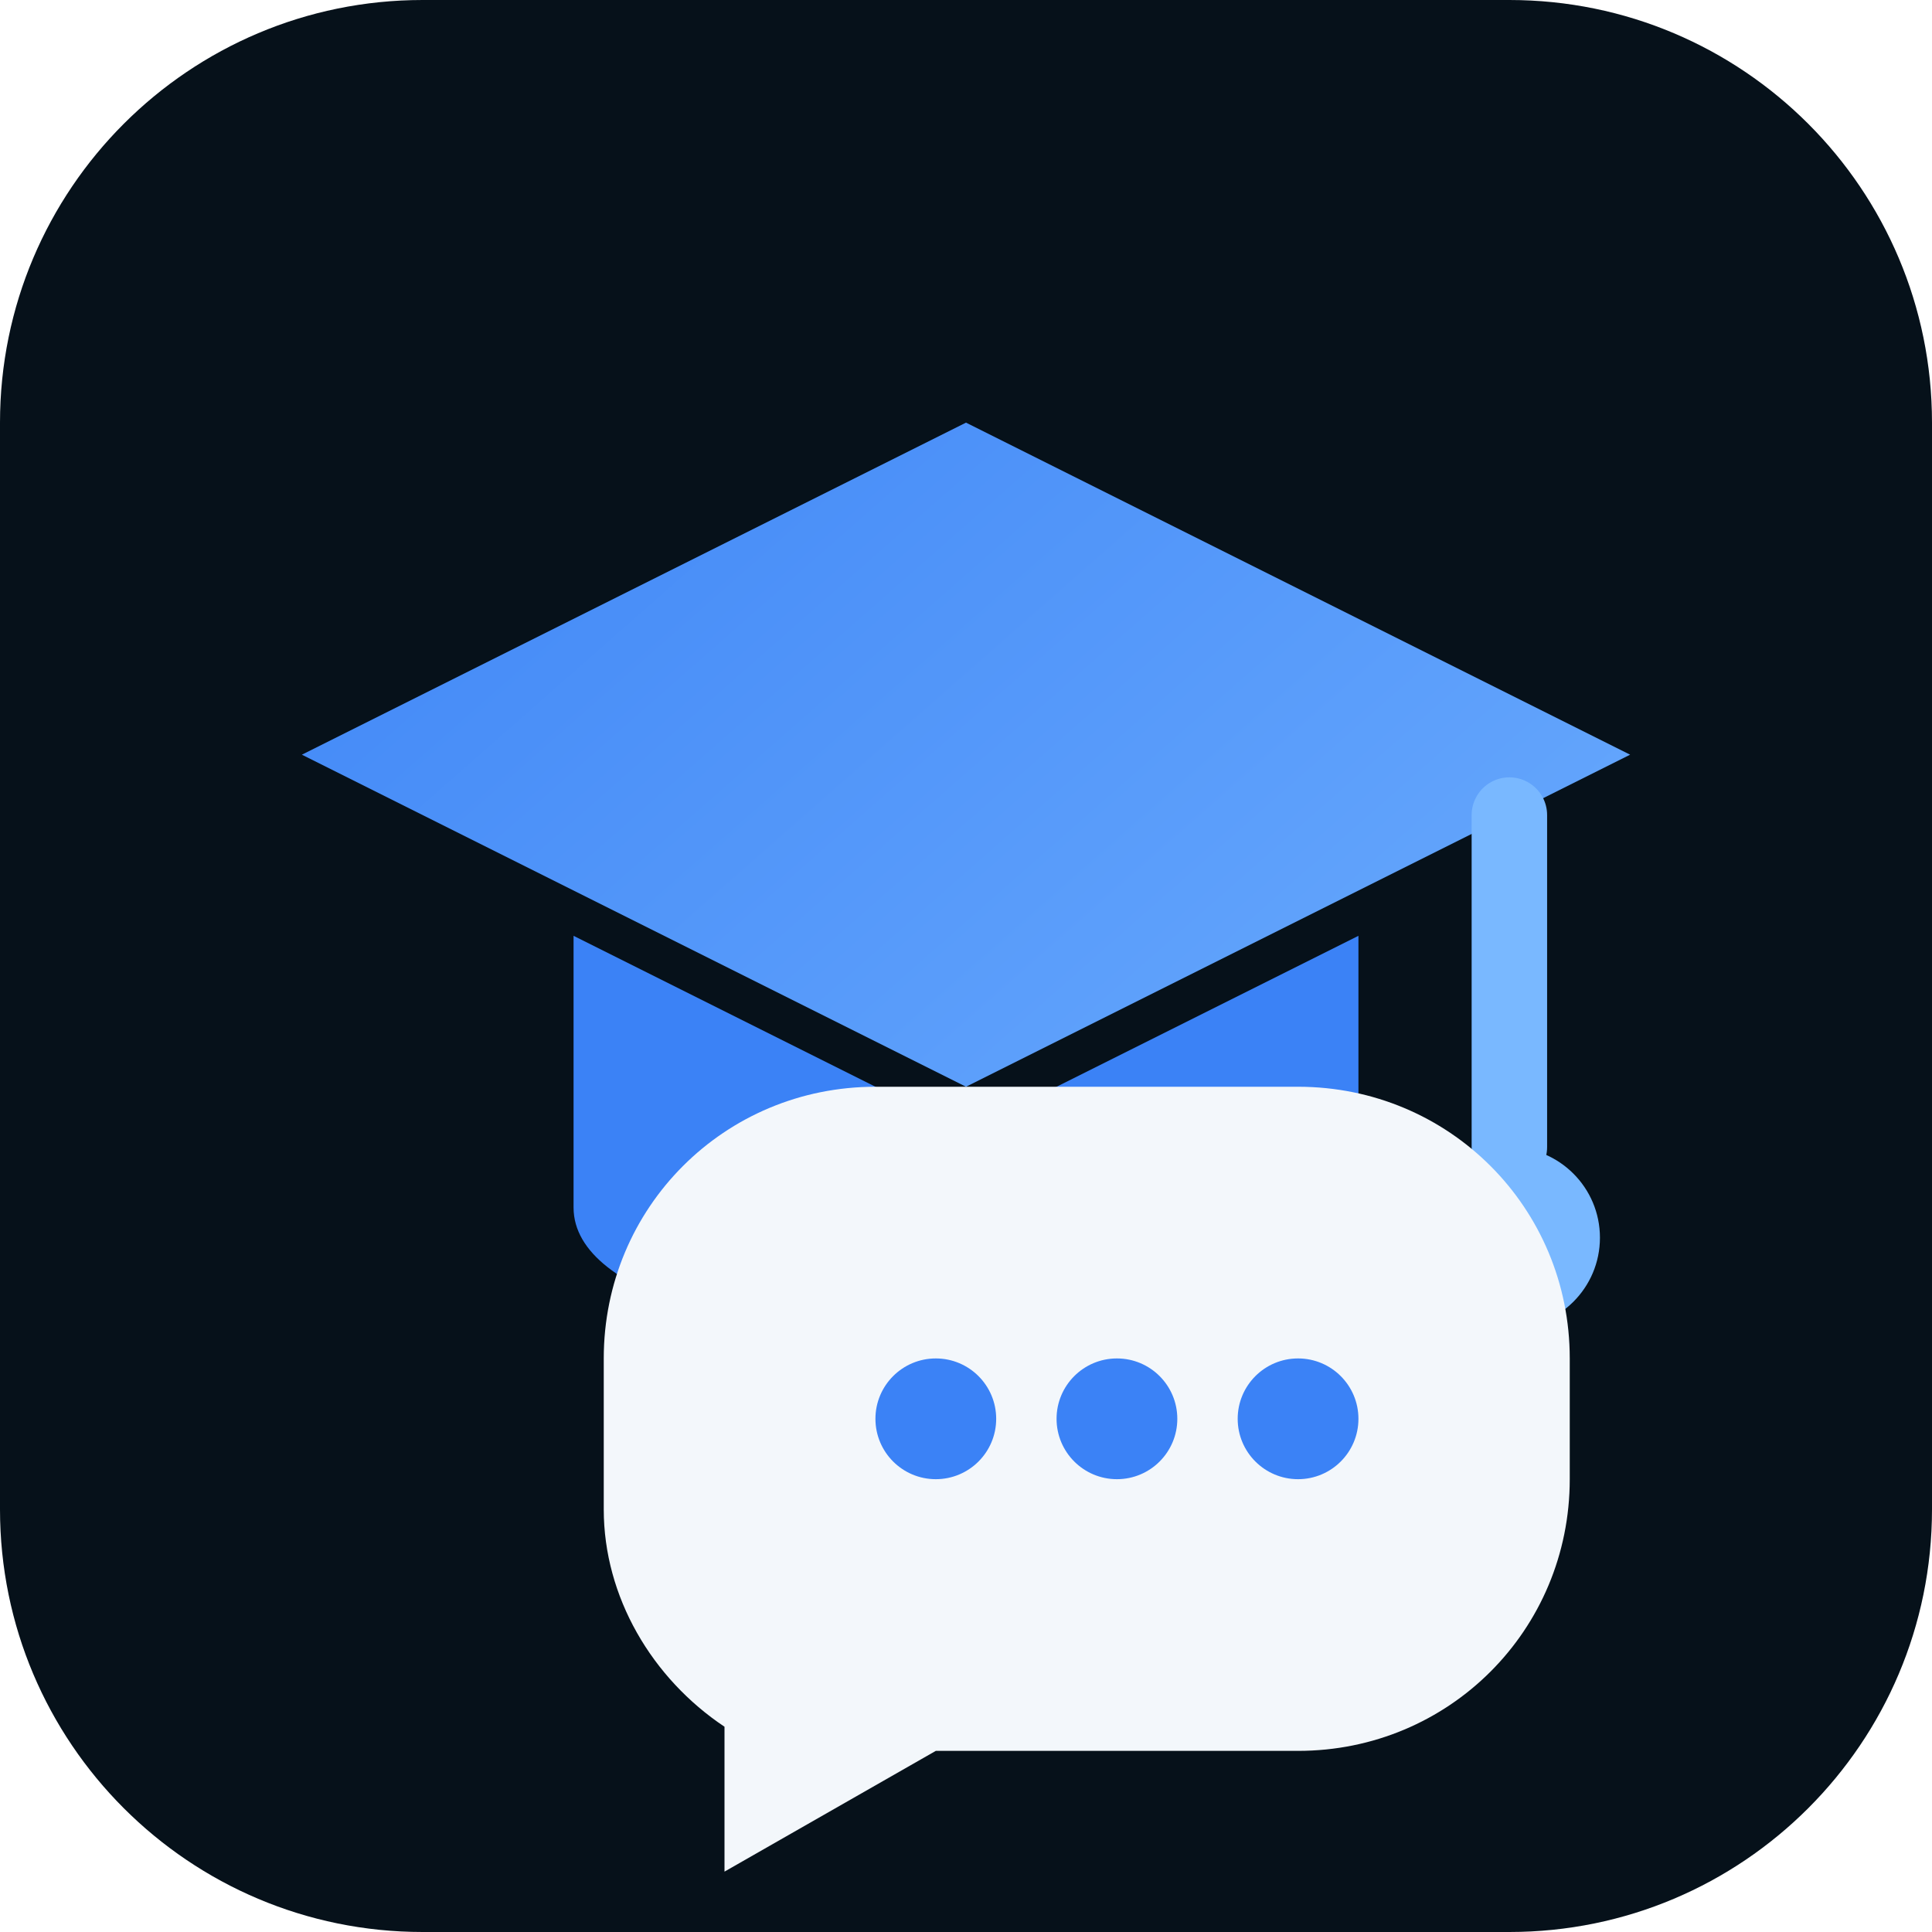
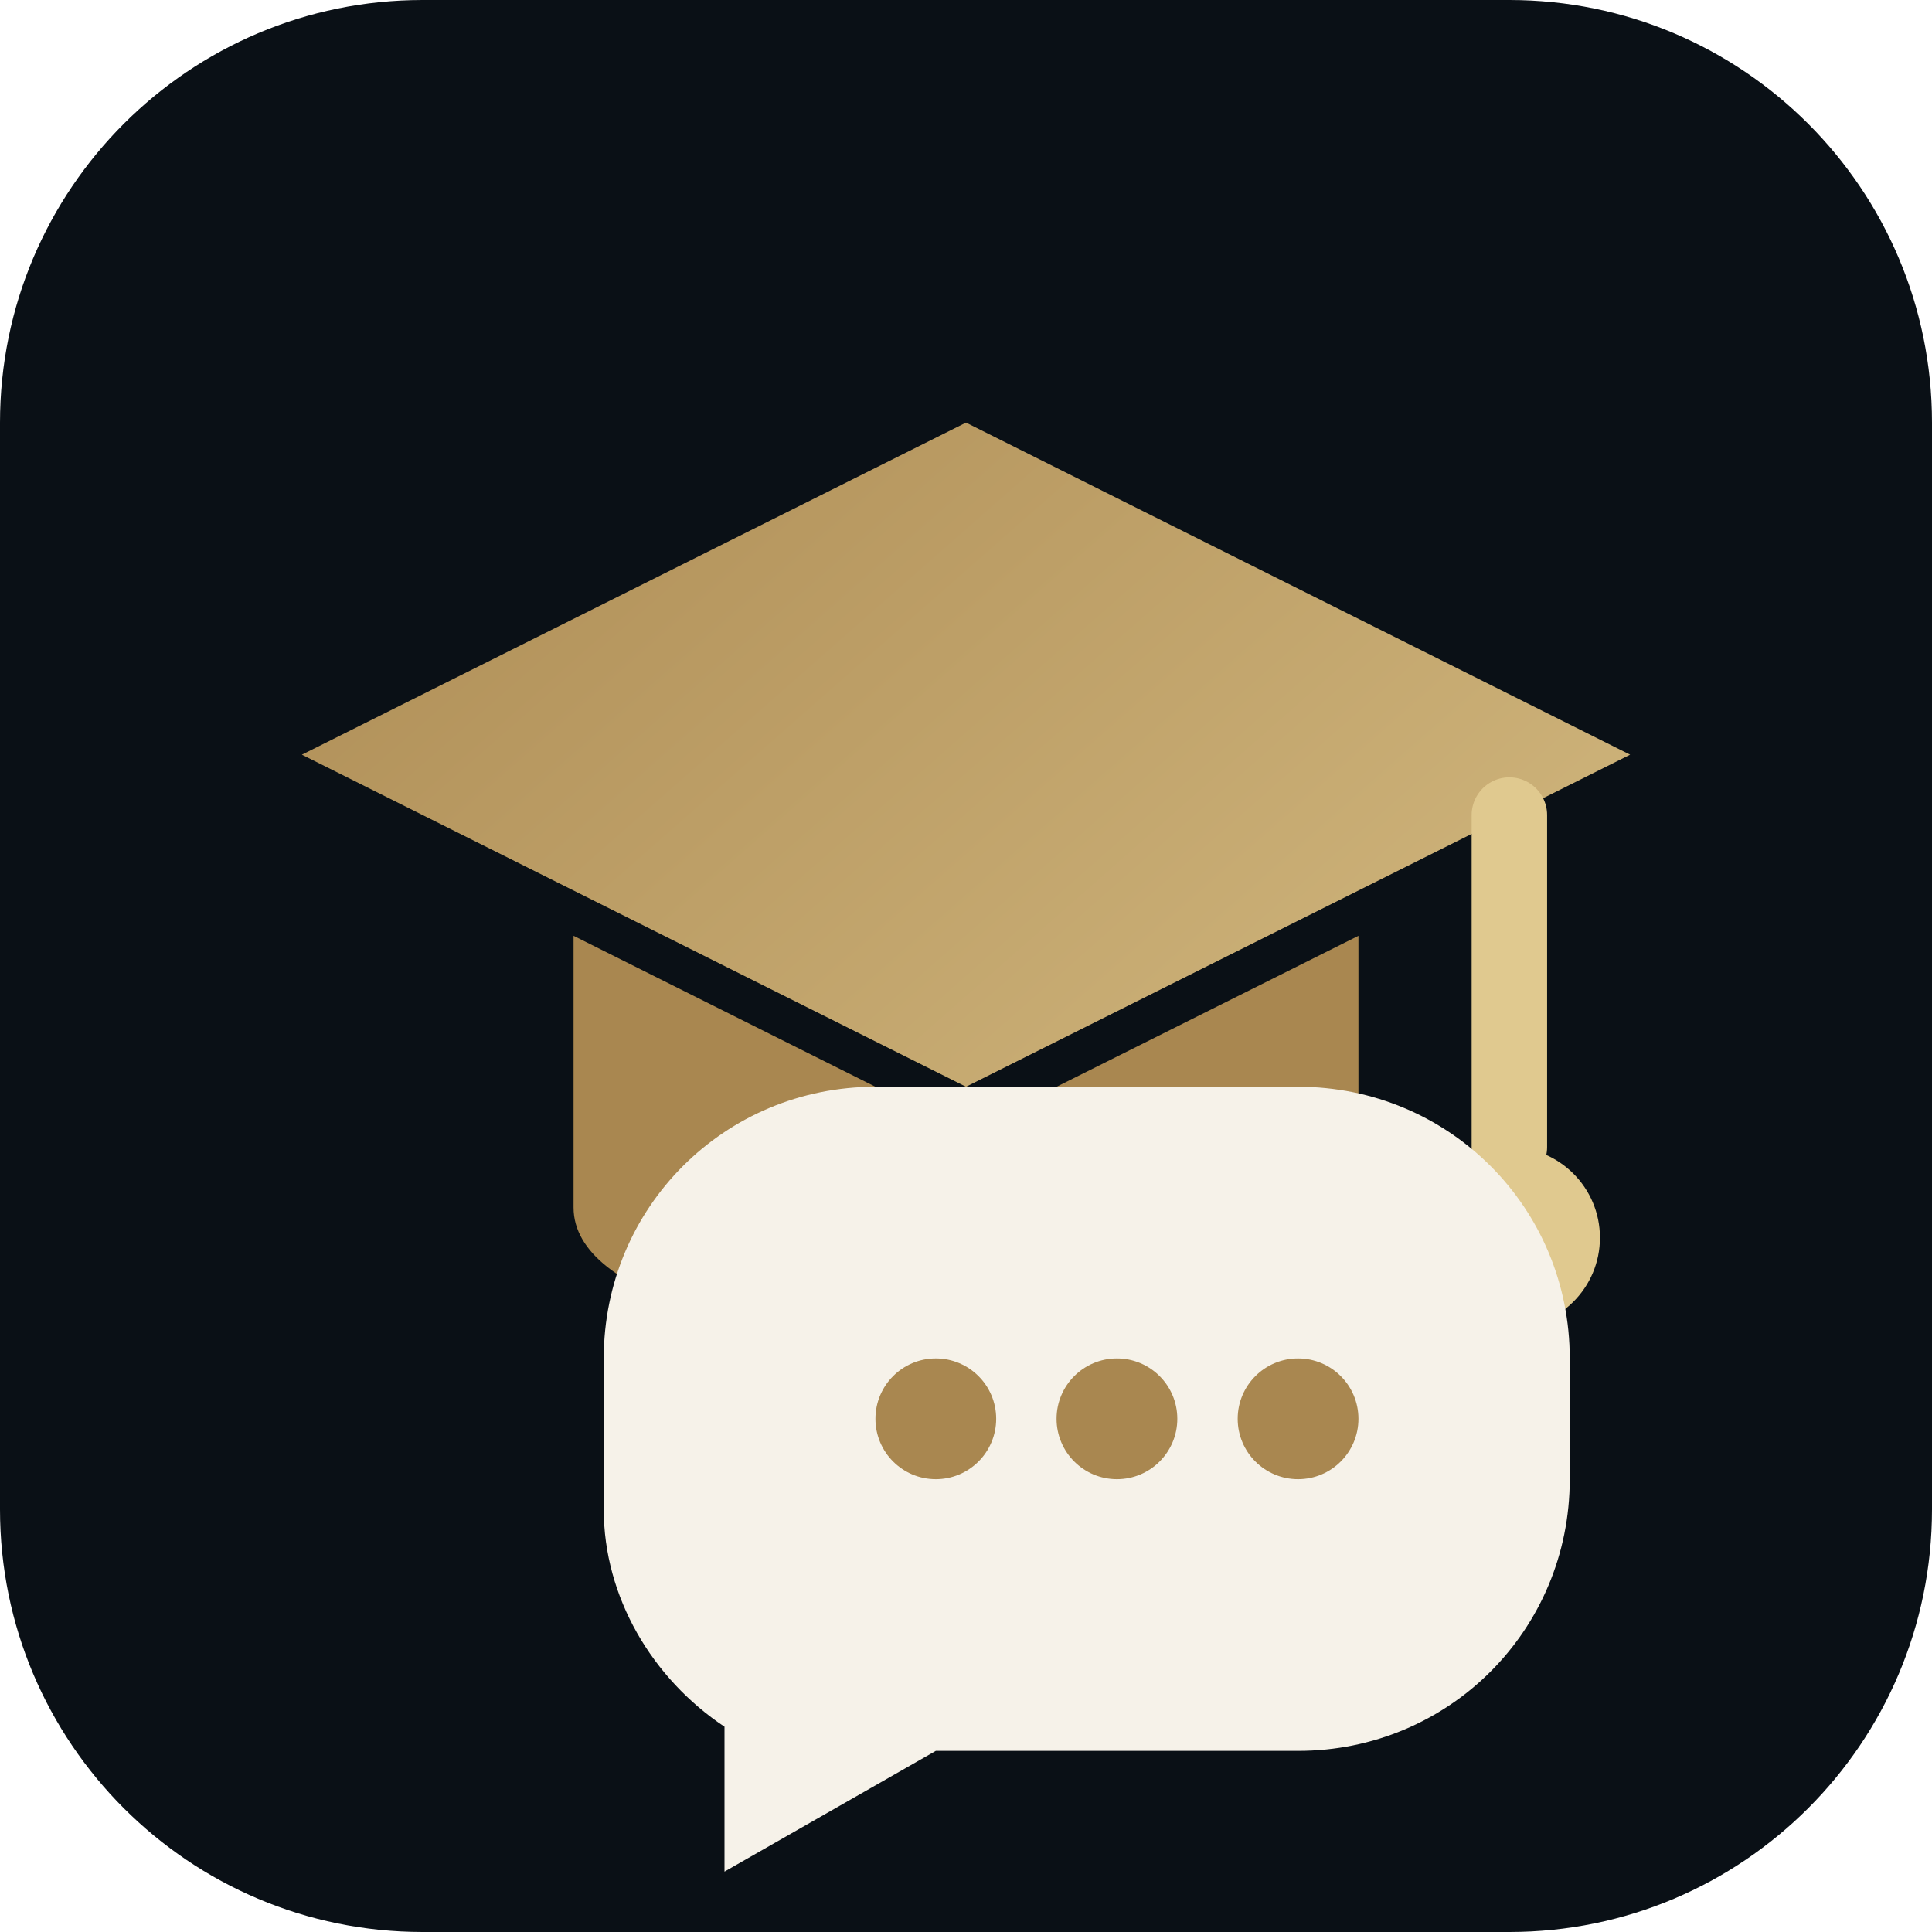
<svg xmlns="http://www.w3.org/2000/svg" viewBox="0 0 64 64">
  <defs>
    <linearGradient id="b" x1="10" y1="8" x2="54" y2="58" gradientUnits="userSpaceOnUse">
-       <stop stop-color="#3b82f6" />
-       <stop offset="1" stop-color="#79b8ff" />
+       <stop stop-color="#a98750" />
+       <stop offset="1" stop-color="#e0c98f" />
    </linearGradient>
  </defs>
-   <rect width="64" height="64" rx="14" fill="#06111a" />
+   <rect width="64" height="64" rx="14" fill="#0a1016" />
  <path d="M10 25 32 14l22 11-22 11-22-11Z" fill="url(#b)" />
-   <path d="M19 31v9c0 6 26 6 26 0v-9l-13 6.5L19 31Z" fill="#3b82f6" />
-   <path d="M50 27v11" stroke="#79b8ff" stroke-width="2.5" stroke-linecap="round" />
-   <circle cx="50" cy="41" r="3" fill="#79b8ff" />
-   <path d="M20 45c0-5 4-9 9-9h14c5 0 9 4 9 9v4c0 5-4 9-9 9H31l-7 4v-4.8c-2.4-1.6-4-4.3-4-7.2v-5Z" fill="#f3f7fb" />
-   <circle cx="31" cy="47" r="2" fill="#3b82f6" />
-   <circle cx="37" cy="47" r="2" fill="#3b82f6" />
-   <circle cx="43" cy="47" r="2" fill="#3b82f6" />
+   <path d="M19 31v9c0 6 26 6 26 0v-9l-13 6.5L19 31Z" fill="#a98750" />
+   <path d="M50 27v11" stroke="#e0c98f" stroke-width="2.5" stroke-linecap="round" />
+   <circle cx="50" cy="41" r="3" fill="#e0c98f" />
+   <path d="M20 45c0-5 4-9 9-9h14c5 0 9 4 9 9v4c0 5-4 9-9 9H31l-7 4v-4.8c-2.4-1.6-4-4.3-4-7.2v-5Z" fill="#f6f2e9" />
+   <circle cx="31" cy="47" r="2" fill="#a98750" />
+   <circle cx="37" cy="47" r="2" fill="#a98750" />
+   <circle cx="43" cy="47" r="2" fill="#a98750" />
</svg>
